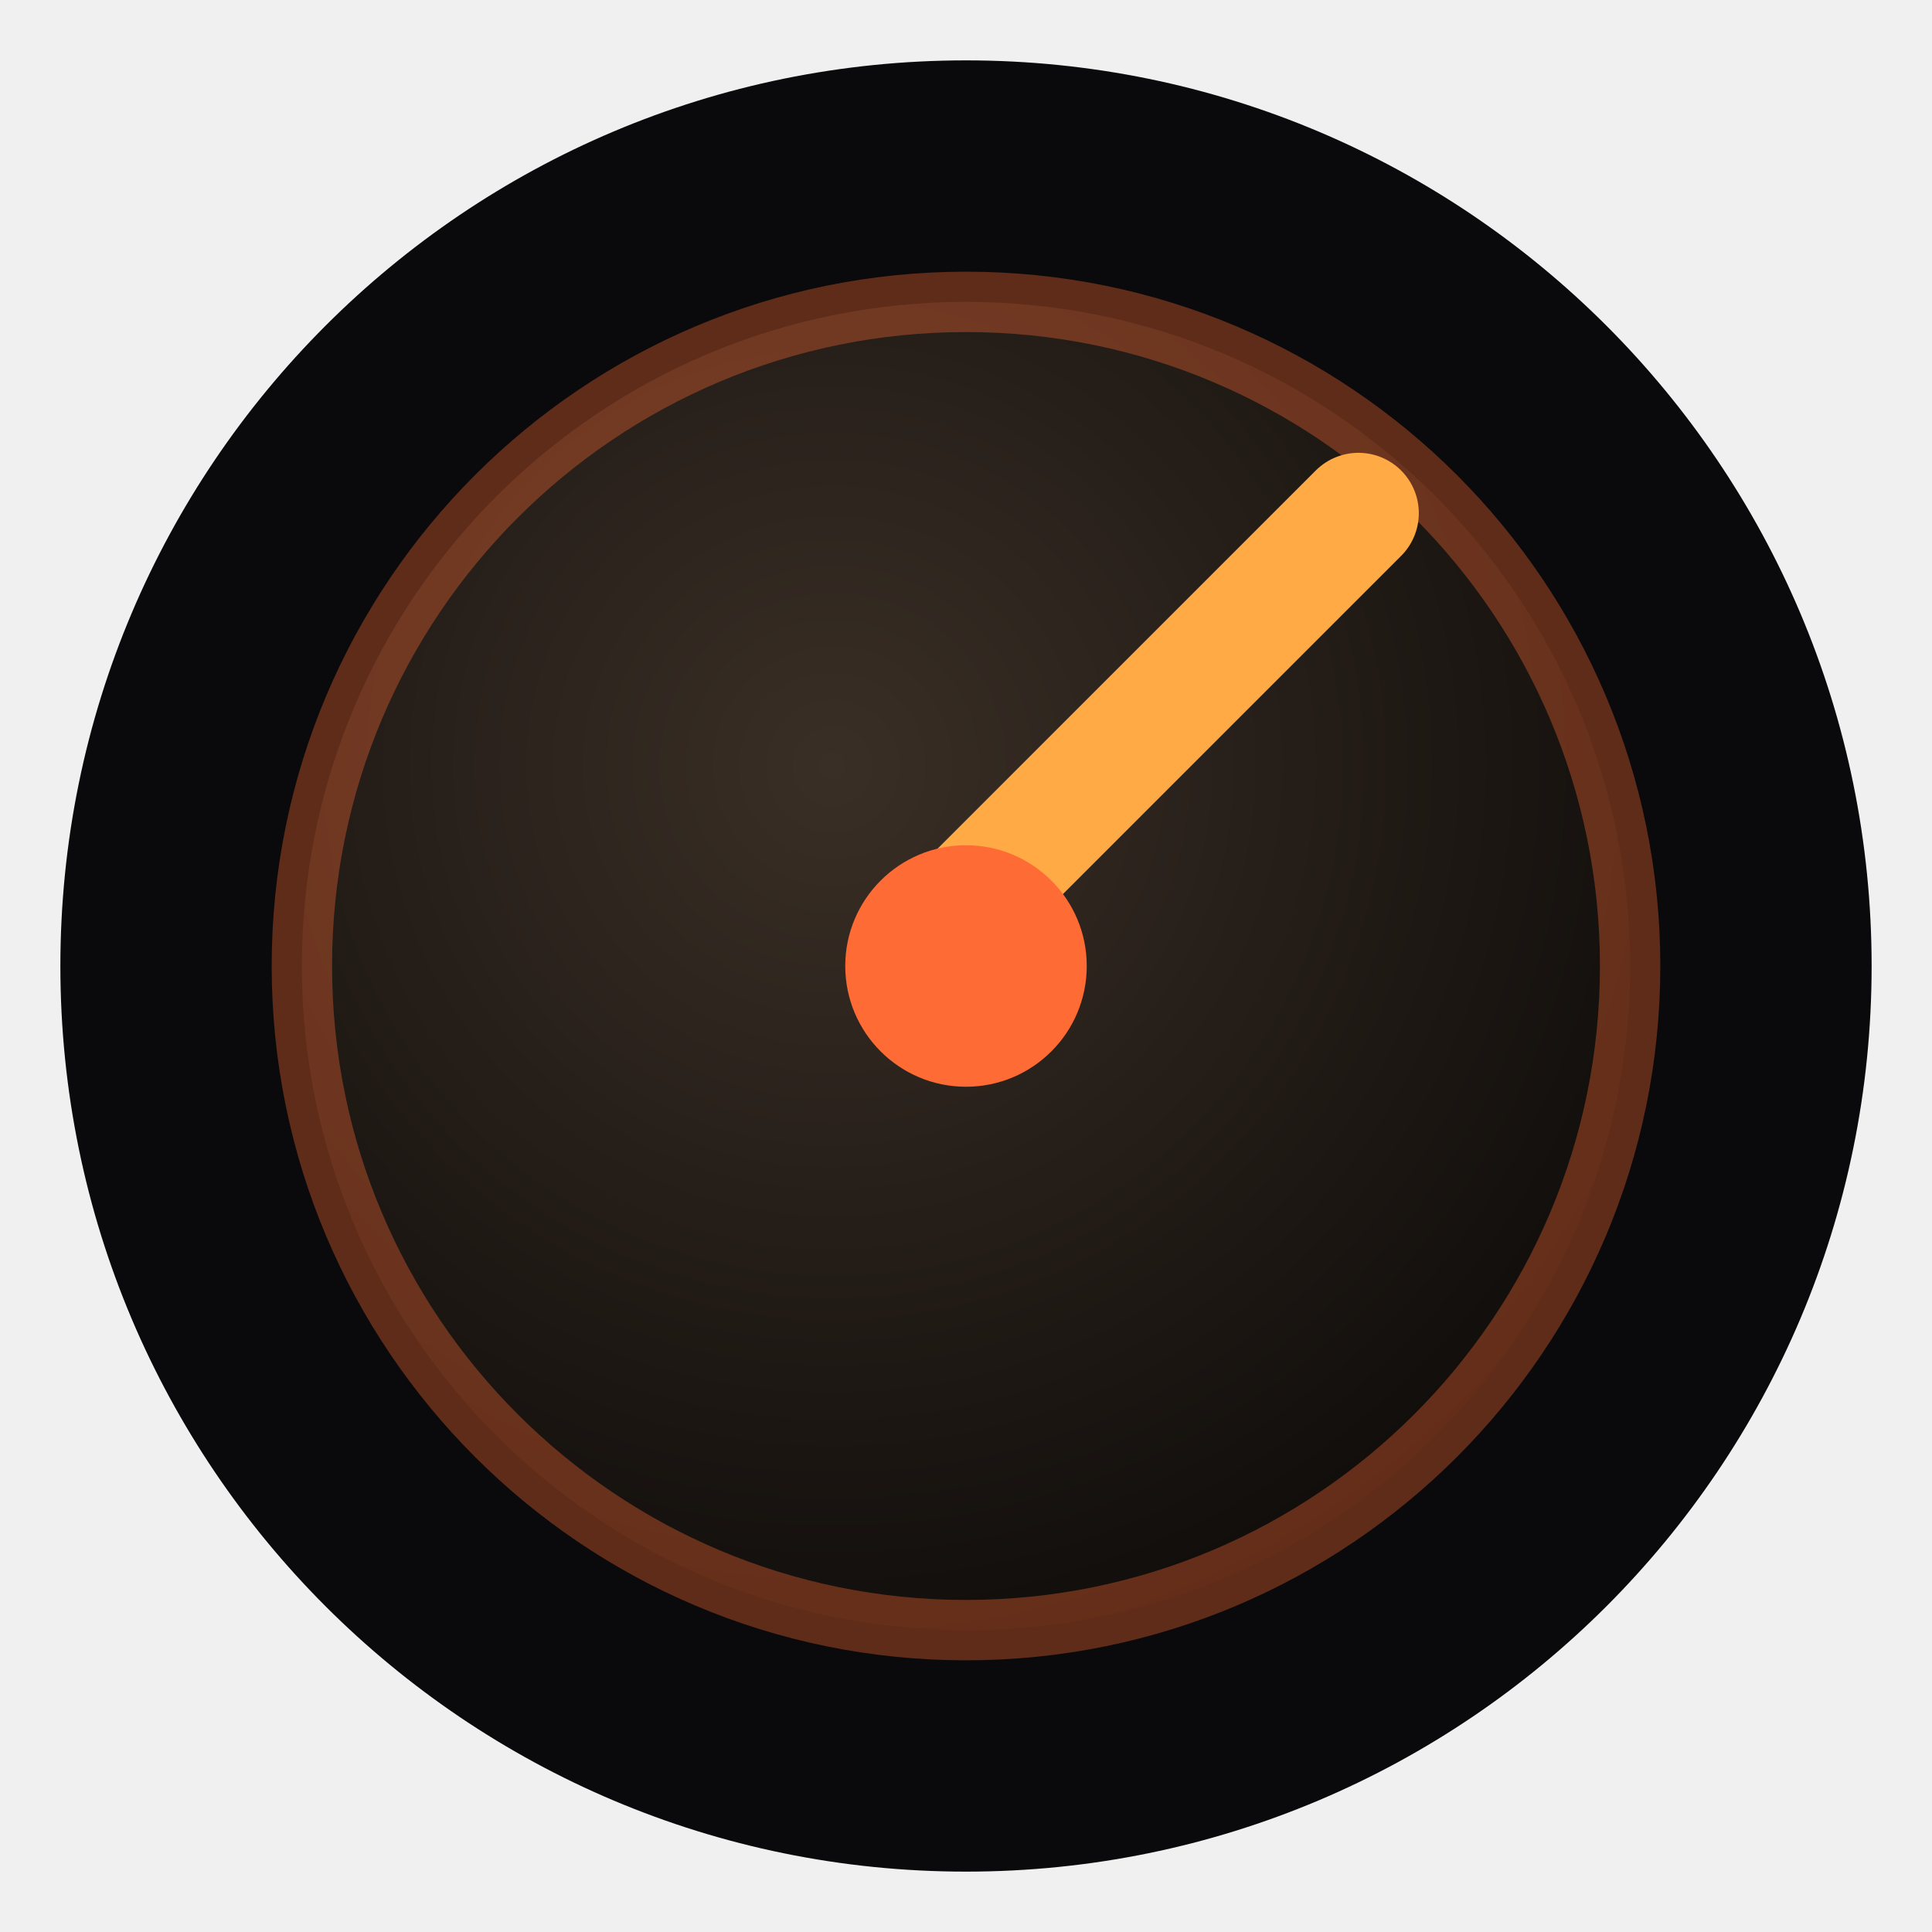
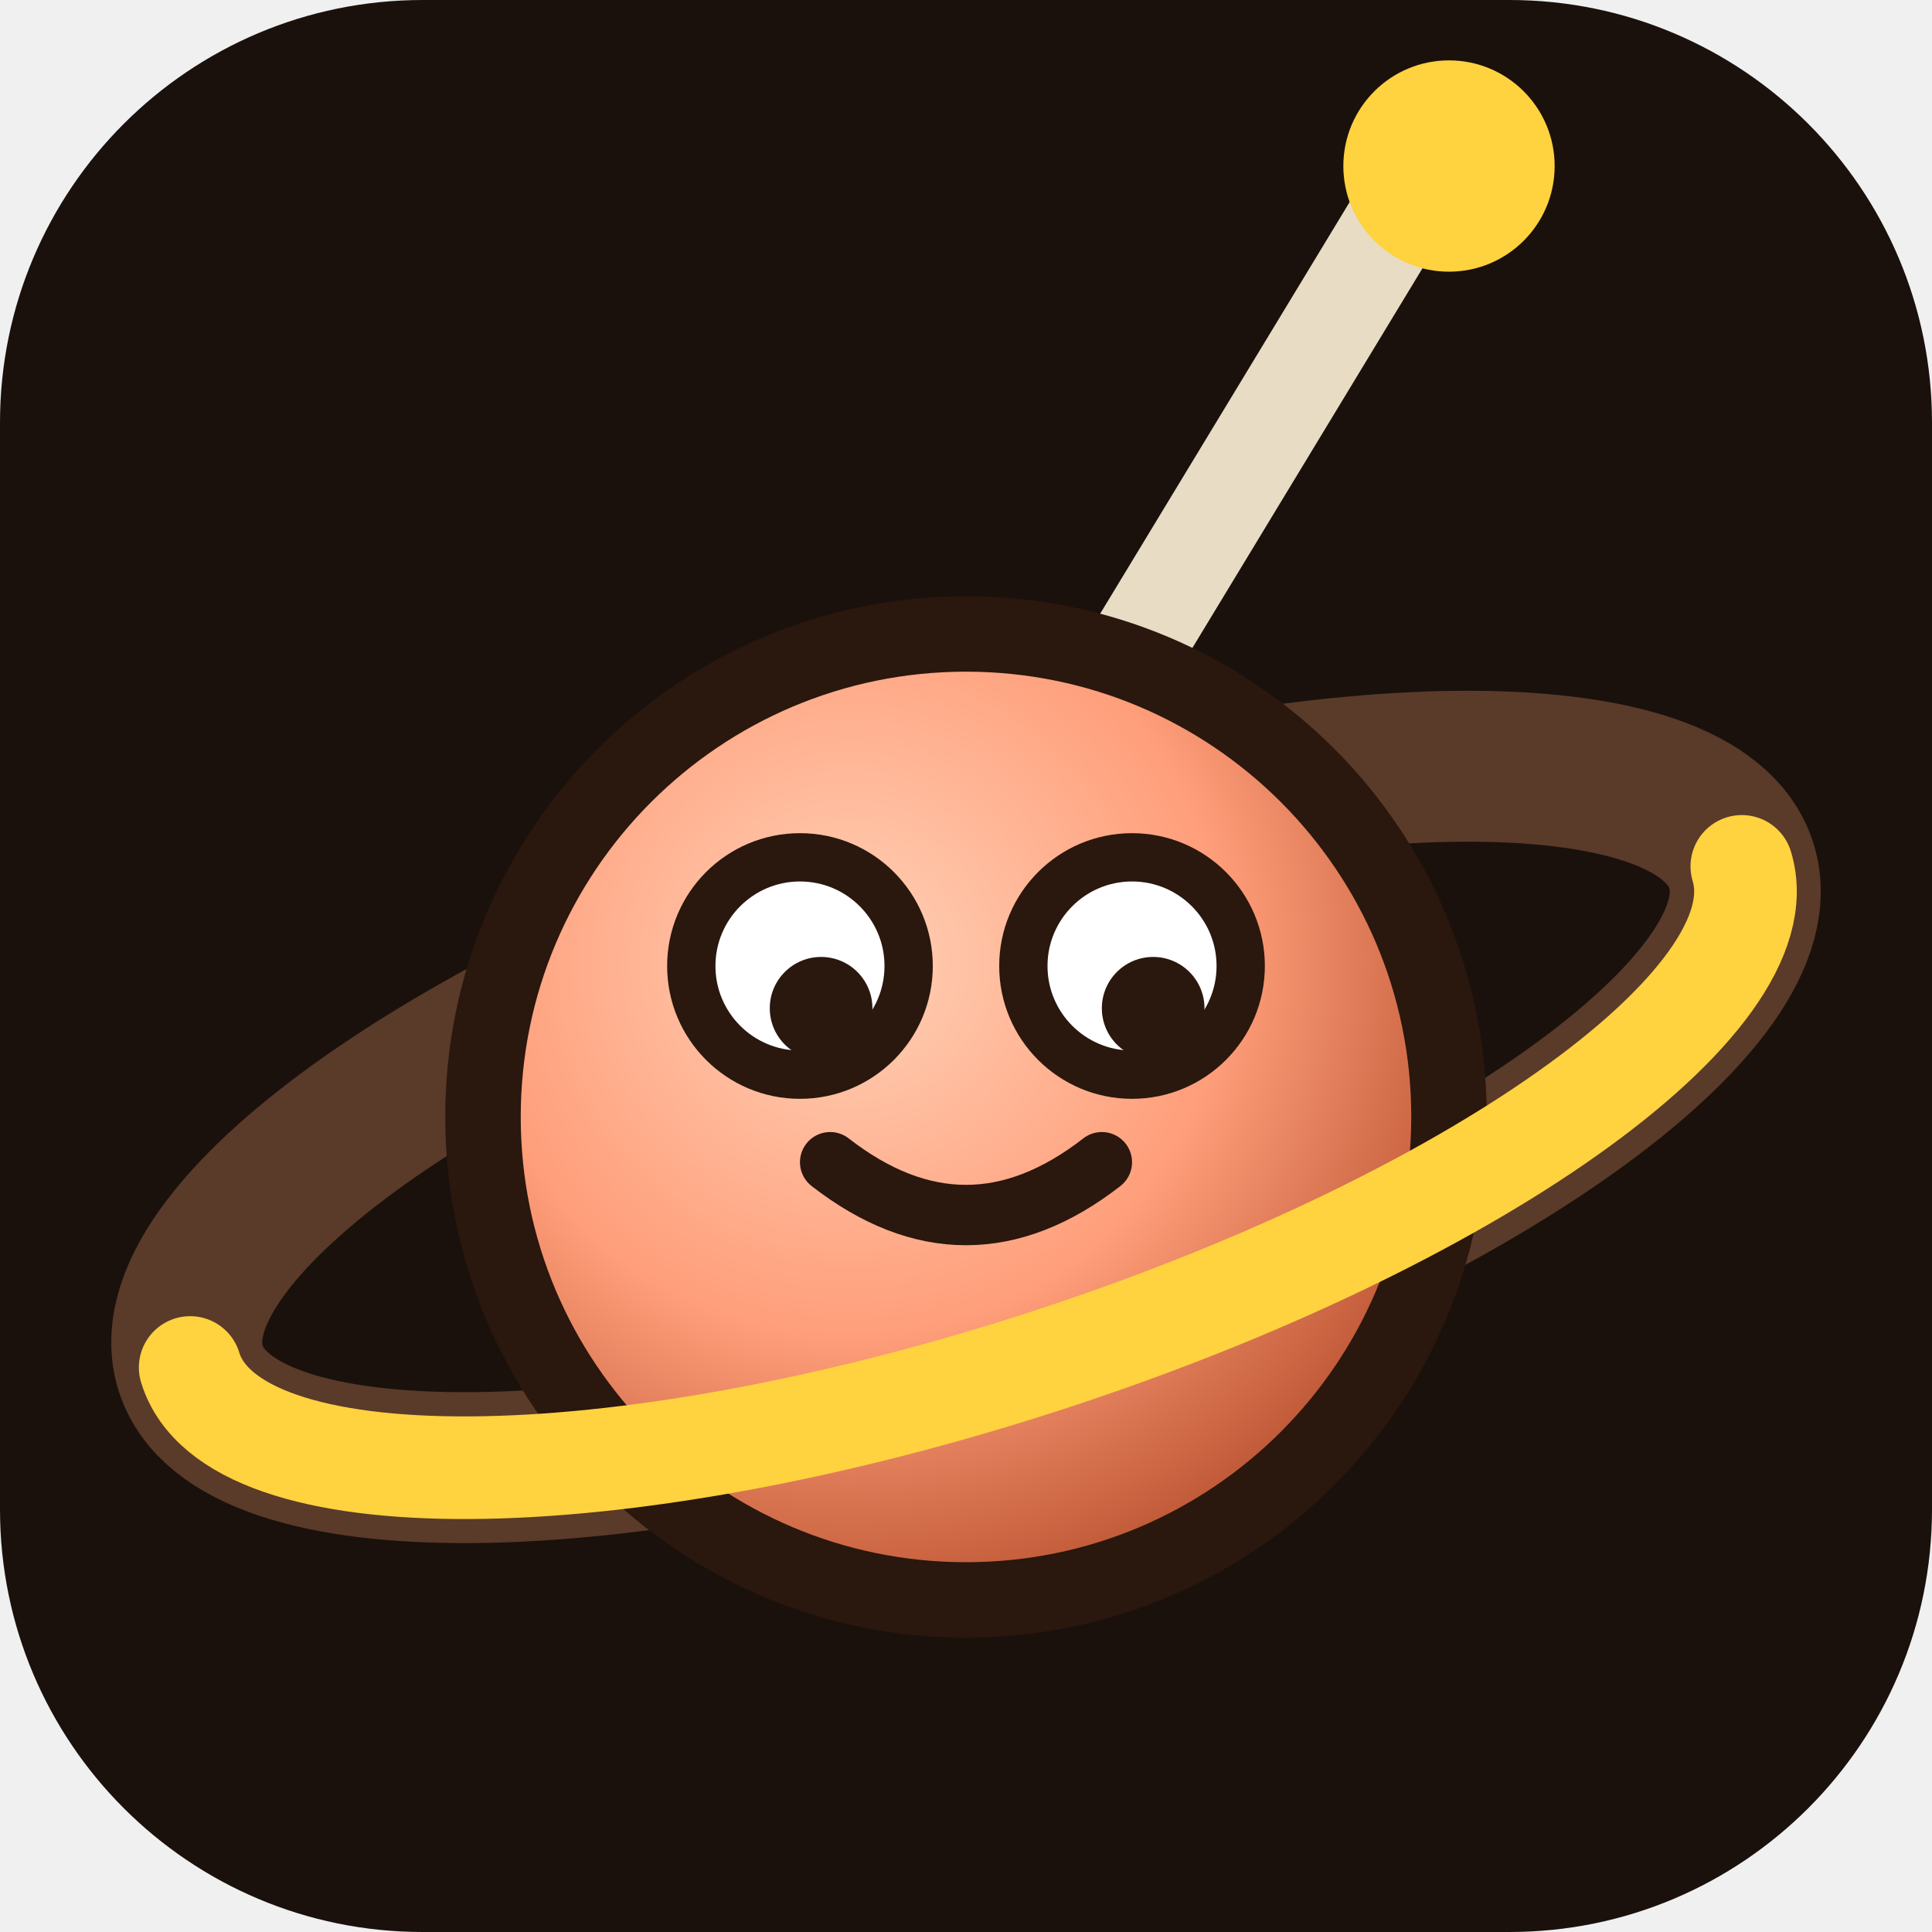
<svg xmlns="http://www.w3.org/2000/svg" viewBox="0 0 64 64">
  <defs>
-     <radialGradient id="k" cx="40%" cy="35%" r="70%">
-       <stop offset="0" stop-color="#3a2f26" />
-       <stop offset="1" stop-color="#0f0c0a" />
+     <radialGradient id="p" cx="38%" cy="34%" r="70%">
+       <stop offset="0" stop-color="#ffd2b8" />
+       <stop offset="0.55" stop-color="#ff9e7a" />
+       <stop offset="1" stop-color="#b8502e" />
    </radialGradient>
  </defs>
-   <circle cx="32" cy="32" r="30" fill="#0a0a0c" />
-   <circle cx="32" cy="32" r="22" fill="url(#k)" stroke="#ff6b35" stroke-opacity=".35" stroke-width="2" />
-   <line x1="32" y1="30" x2="45" y2="17" stroke="#ffaa44" stroke-width="4" stroke-linecap="round" />
-   <circle cx="32" cy="32" r="4" fill="#ff6b35" />
+   <rect width="64" height="64" rx="14" fill="#1a110c" />
+   <path d="M37 22.5 47 6" stroke="#e8dcc4" stroke-width="3.2" stroke-linecap="round" />
+   <circle cx="48" cy="5.5" r="3.5" fill="#ffd23f" />
+   <ellipse cx="32" cy="37" rx="27" ry="8.5" fill="none" stroke="#5a3a28" stroke-width="5" transform="rotate(-18 32 37)" />
+   <circle cx="32" cy="37" r="16" fill="url(#p)" stroke="#2a170d" stroke-width="2.5" />
+   <circle cx="26.5" cy="32" r="3.6" fill="#fff" stroke="#2a170d" stroke-width="1.6" />
+   <circle cx="37.5" cy="32" r="3.6" fill="#fff" stroke="#2a170d" stroke-width="1.6" />
+   <circle cx="27.2" cy="33.4" r="1.7" fill="#2a170d" />
+   <circle cx="38.2" cy="33.4" r="1.7" fill="#2a170d" />
+   <path d="M27.5 38.5q4.5 3.5 9 0" fill="none" stroke="#2a170d" stroke-width="2" stroke-linecap="round" />
+   <path d="M6.3 45.3A27 8.5 -18 0 0 57.7 28.7" fill="none" stroke="#ffd23f" stroke-width="3.4" stroke-linecap="round" />
</svg>
